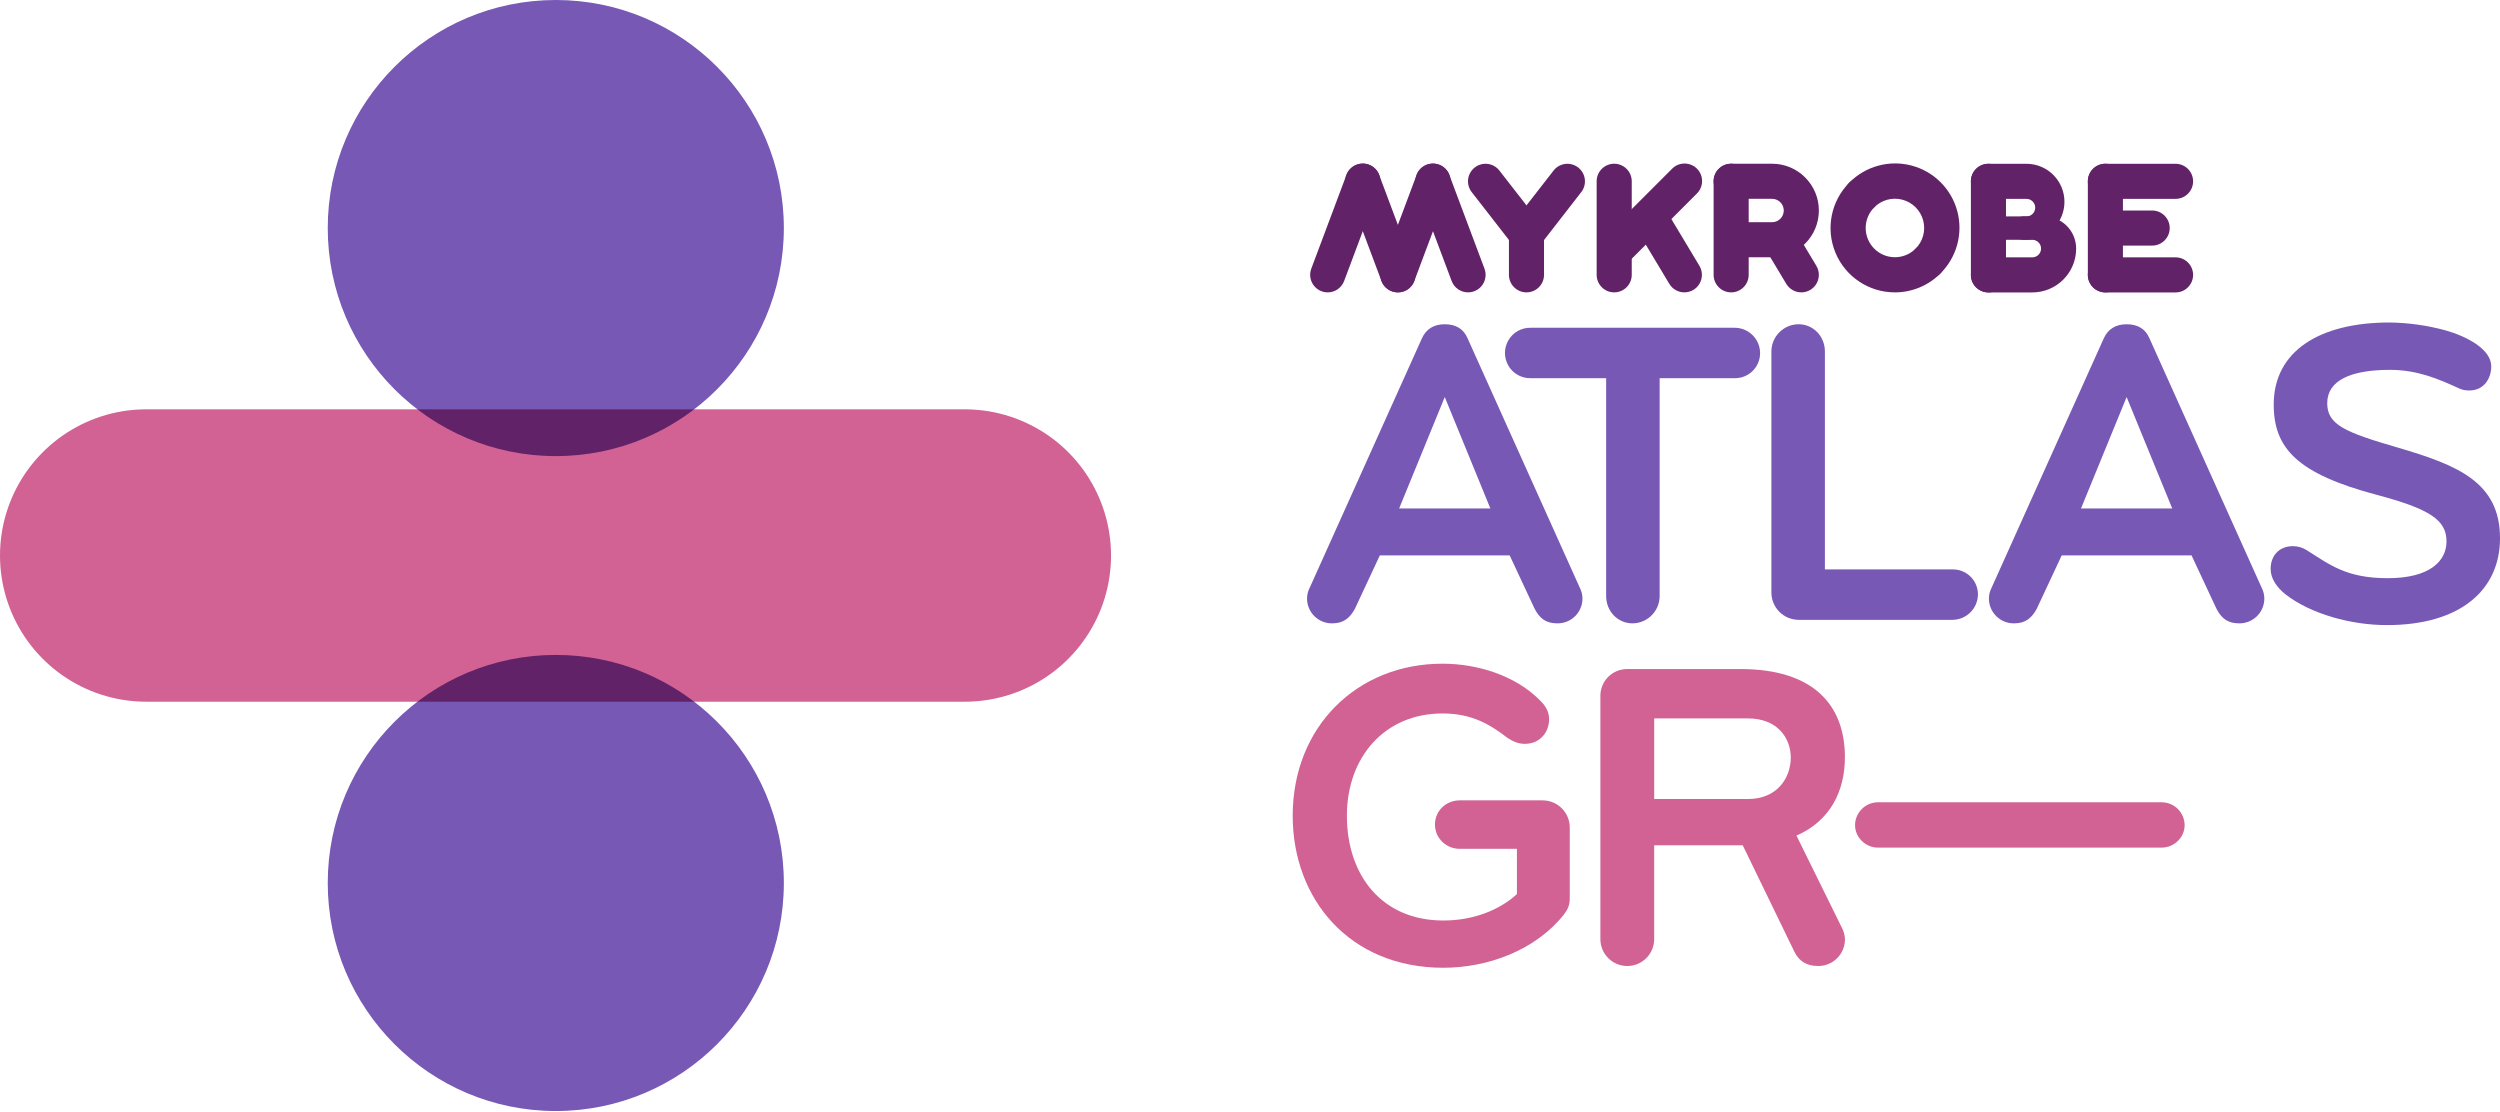
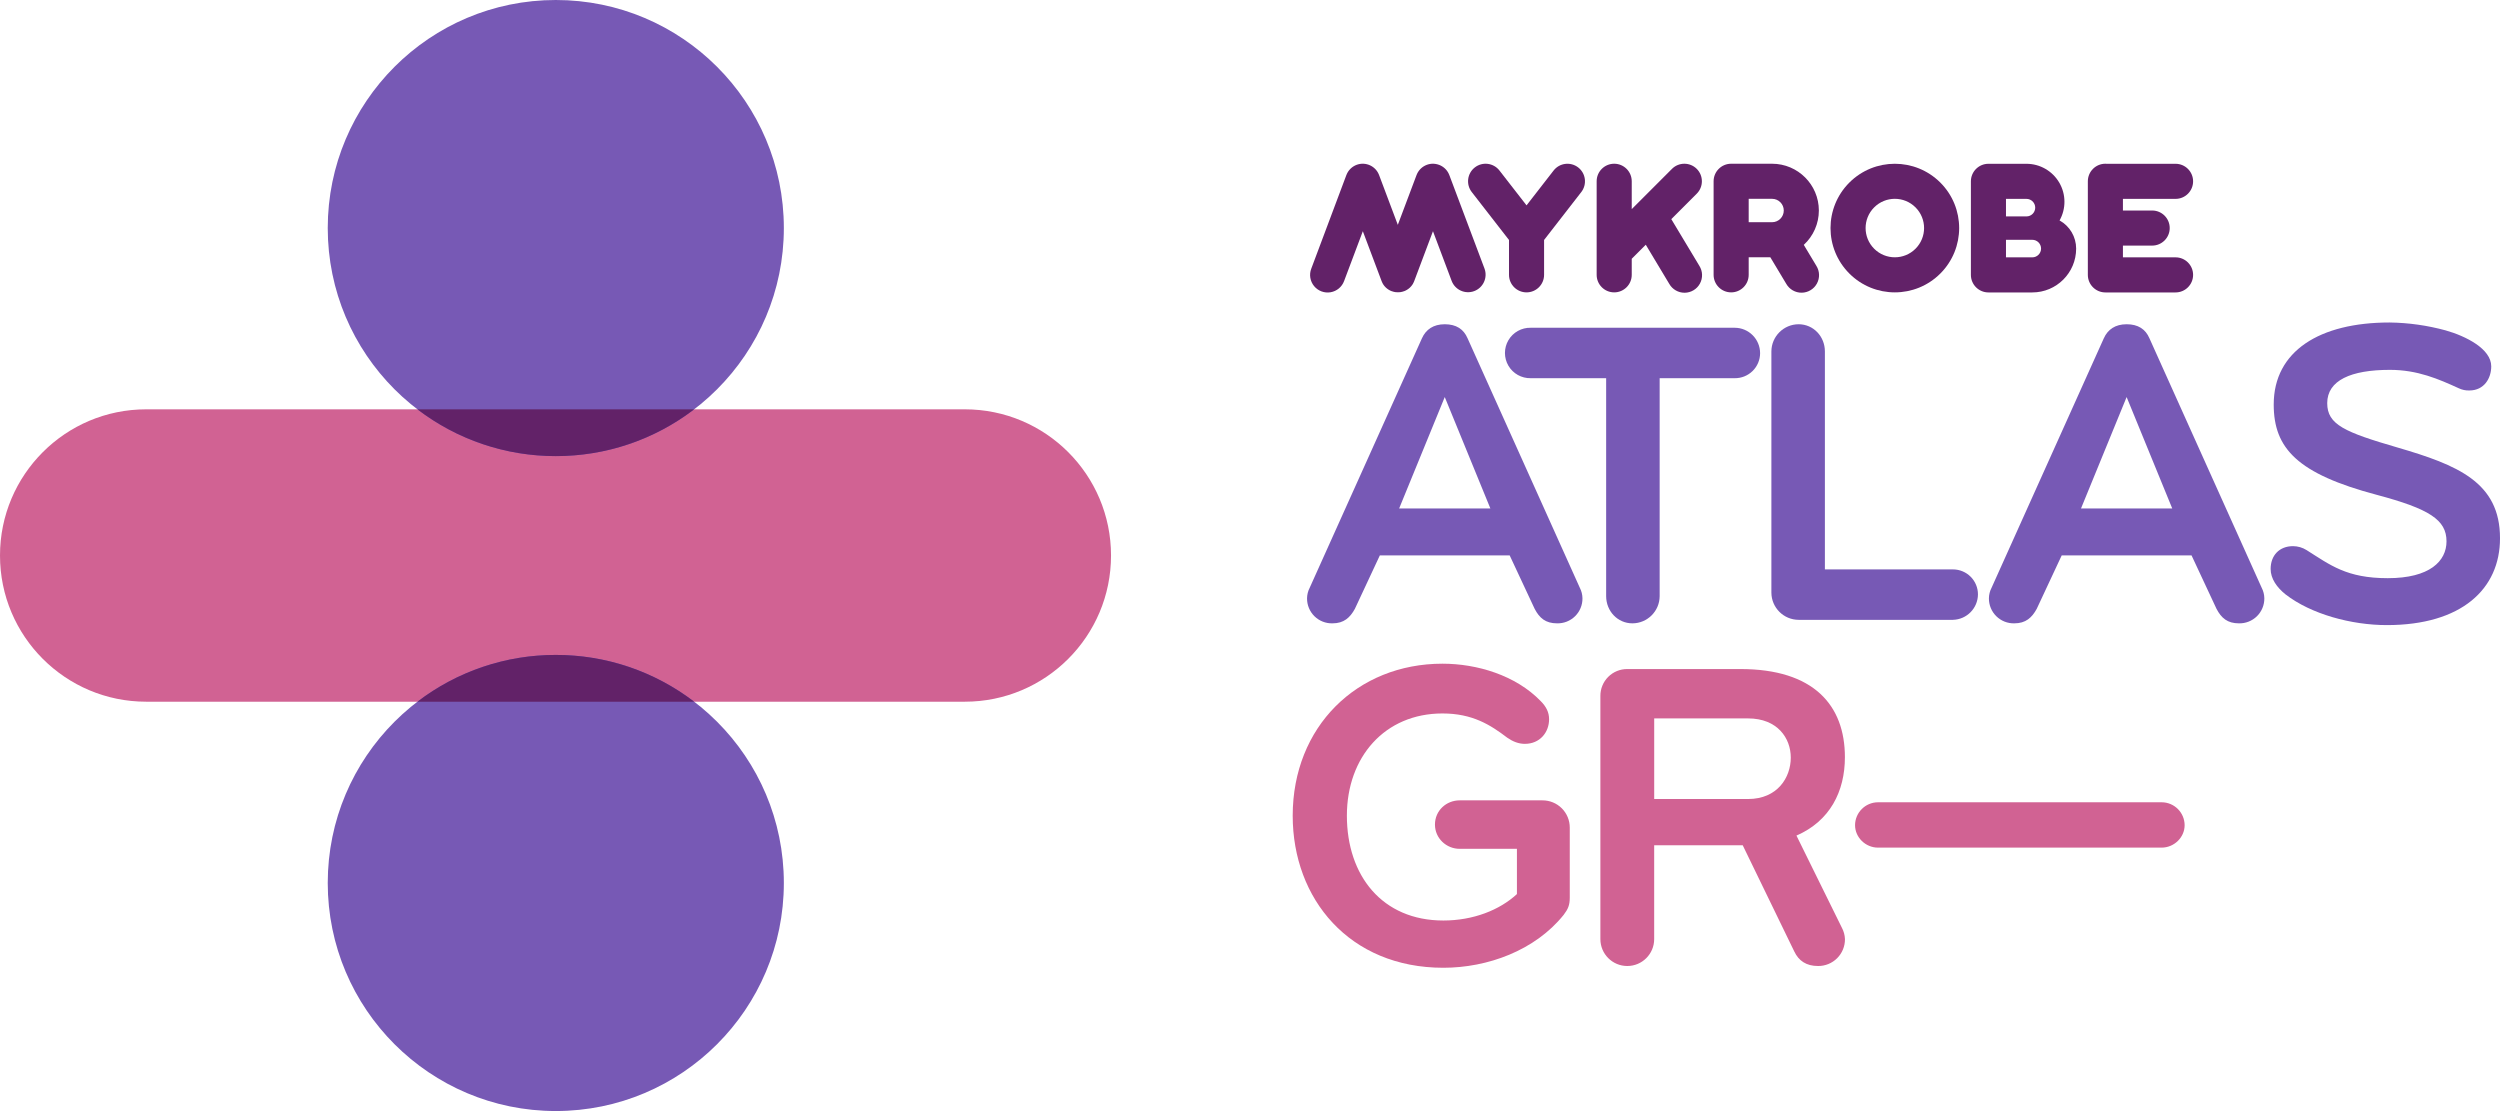
- <svg xmlns="http://www.w3.org/2000/svg" viewBox="0 0 2137.66 950">
+ <svg xmlns="http://www.w3.org/2000/svg" id="Layer_4" data-name="Layer 4" viewBox="0 0 2137.66 950">
  <defs>
-     <style>.a{isolation:isolate;}.b{fill:#622268;}.c,.f{fill:#7759b5;}.d{fill:#d16293;}.e{fill:none;stroke:#d16293;stroke-linecap:round;stroke-linejoin:round;stroke-width:250px;}.e,.f{mix-blend-mode:multiply;}</style>
+     <style>.cls-1{fill:#d16293;}.cls-2{fill:#7759b5;}.cls-3{fill:#622268;}</style>
  </defs>
-   <g class="a">
-     <path class="b" d="M1700.24,140.05a15,15,0,0,0-15,15v80a15,15,0,0,0,30,0v-80A15,15,0,0,0,1700.24,140.05Z" />
-     <path class="b" d="M1775.24,212.55a27.5,27.5,0,0,0-27.5-27.5h-37.5a10,10,0,0,0,0,20h27.5a7.5,7.5,0,0,1,0,15h-37.5a15,15,0,0,0,0,30h37.5a37.5,37.5,0,0,0,37.5-37.5" />
-     <path class="b" d="M1730.24,205.05a10,10,0,0,1,0-20h2.5a7.5,7.5,0,0,0,0-15h-32.5a15,15,0,0,1,0-30h32.5a32.5,32.5,0,0,1,0,65h-2.5" />
-     <path class="b" d="M1380.24,250a15,15,0,0,1-15-15V155a15,15,0,0,1,30,0v80A15,15,0,0,1,1380.24,250Z" />
-     <path class="b" d="M1135.23,250a15,15,0,0,1-14-20.27l30-80a15,15,0,1,1,28.09,10.53l-30,80A15,15,0,0,1,1135.23,250Z" />
-     <path class="b" d="M1255.24,250a15,15,0,0,1-14-9.74l-30-80a15,15,0,1,1,28.09-10.53l30,80a15,15,0,0,1-14,20.27Z" />
-     <path class="b" d="M1195.24,250a15,15,0,0,1-14-20.27l30-80a15,15,0,1,1,28.09,10.53l-30,80A15,15,0,0,1,1195.24,250Z" />
-     <path class="b" d="M1195.24,250a15,15,0,0,1-14-9.74l-30-80a15,15,0,1,1,28.09-10.53l30,80a15,15,0,0,1-14,20.27Z" />
-     <path class="b" d="M1305.24,250a15,15,0,0,1-15-15V200.05a15,15,0,0,1,3.15-9.2l35-45a15,15,0,1,1,23.69,18.41l-31.84,41V235A15,15,0,0,1,1305.24,250Z" />
-     <path class="b" d="M1384.63,225.66A15,15,0,0,1,1374,200.05l55.61-55.65a15,15,0,1,1,21.21,21.21l-55.6,55.65A15,15,0,0,1,1384.63,225.66Z" />
-     <path class="b" d="M1440.25,250a15,15,0,0,1-12.87-7.29l-24-40a15,15,0,1,1,25.72-15.43l24,40A15,15,0,0,1,1440.25,250Z" />
-     <path class="b" d="M1480.24,250a15,15,0,0,1-15-15V155a15,15,0,0,1,30,0v80A15,15,0,0,1,1480.24,250Z" />
-     <path class="b" d="M1620.21,250a55,55,0,0,1-38.89-93.87,15,15,0,0,1,21.21,21.22,25,25,0,0,0,35.36,35.35,15,15,0,0,1,21.21,21.21A54.8,54.8,0,0,1,1620.21,250Z" />
-     <path class="b" d="M1648.5,238.29a15,15,0,0,1-10.61-25.61,25,25,0,1,0-35.36-35.35,15,15,0,1,1-21.21-21.22,55,55,0,1,1,77.78,77.78A15,15,0,0,1,1648.5,238.29Z" />
-     <path class="b" d="M1860.24,170.05h-60a15,15,0,0,1,0-30h60a15,15,0,0,1,0,30Z" />
-     <path class="b" d="M1860.24,250.05h-60a15,15,0,0,1,0-30h60a15,15,0,0,1,0,30Z" />
-     <path class="b" d="M1800.24,250a15,15,0,0,1-15-15V155a15,15,0,0,1,30,0v80A15,15,0,0,1,1800.24,250Z" />
-     <path class="b" d="M1515.24,220h-20a15,15,0,0,1,0-30h20a10,10,0,0,0,0-20h-35a15,15,0,0,1,0-30h35a40,40,0,0,1,0,80Z" />
-     <path class="b" d="M1540.25,250a15,15,0,0,1-12.87-7.29L1513.75,220a15,15,0,1,1,25.72-15.43l13.63,22.72A15,15,0,0,1,1540.25,250Z" />
-     <path class="b" d="M1305.25,215.05a15,15,0,0,1-11.86-5.8l-35-45a15,15,0,0,1,23.69-18.41l35,45a15,15,0,0,1-11.83,24.2Z" />
-     <path class="b" d="M1840.24,210h-25a15,15,0,0,1,0-30h25a15,15,0,0,1,0,30Z" />
-     <path class="c" d="M1290.86,474.88h-111l-21.37,45.74c-4.13,7.5-9.38,12.38-19.13,12.38a21.2,21.2,0,0,1-21.75-21.38,20,20,0,0,1,2.25-9l96-213.37c3.38-7.5,9.75-12,19.5-12s16.13,4.13,19.5,12l96,213.37a20,20,0,0,1,2.25,9A21.2,21.2,0,0,1,1331.36,533c-9.75,0-15-4.5-19.12-12.38Zm-55.5-135.38-39,95.25h78Z" />
-     <path class="c" d="M1483.23,323.38h-64.12V509.75A23.37,23.37,0,0,1,1395.86,533c-12.75,0-22.5-10.5-22.5-23.25V323.38h-64.5a21.57,21.57,0,1,1,0-43.13h174.37A21.77,21.77,0,0,1,1505,302,21.45,21.45,0,0,1,1483.23,323.38Z" />
-     <path class="c" d="M1537.9,530a23.37,23.37,0,0,1-23.25-23.25V300.5a23.37,23.37,0,0,1,23.25-23.25c12.75,0,22.5,10.5,22.5,23.25V486.88h109.5a21.36,21.36,0,0,1,21.38,21.37A21.94,21.94,0,0,1,1669.9,530Z" />
-     <path class="c" d="M1873.9,474.88h-111l-21.38,45.74c-4.12,7.5-9.37,12.38-19.12,12.38a21.2,21.2,0,0,1-21.75-21.38,20,20,0,0,1,2.25-9l96-213.37c3.37-7.5,9.75-12,19.5-12s16.12,4.13,19.5,12l96,213.37a20,20,0,0,1,2.25,9A21.2,21.2,0,0,1,1914.4,533c-9.75,0-15-4.5-19.13-12.38ZM1818.4,339.5l-39,95.25h78Z" />
-     <path class="c" d="M2040.92,534.5c-30.38,0-64.88-9.38-86.63-26.25-7.5-6-12.75-13.5-12.75-21.75,0-11.62,7.5-19.5,19.13-19.5a21.89,21.89,0,0,1,11.62,3.38c20.25,12.74,34.13,24,69.38,24,36,0,50.25-14.63,50.25-31.5,0-18.38-14.63-27.76-59.63-39.76-67.87-18-88.12-39.74-88.12-77.24,0-45.76,39.37-70.13,99-70.13a191.78,191.78,0,0,1,48,6.75c17.25,4.88,39,15.75,39,30.75,0,10.13-6,20.63-18.75,20.63a19.45,19.45,0,0,1-9-1.88c-17.25-7.88-35.25-15.75-58.88-15.75-33.37,0-53.62,9-53.62,28.5,0,18.37,15,24.75,60,37.87,51.37,15,87.75,29.63,87.75,77.63C2137.67,503.75,2104.67,534.5,2040.92,534.5Z" />
-     <path class="d" d="M1337,782.3c-24.48,30.51-65.17,45.2-102.84,45.2-80.23,0-128.82-58.76-128.82-130,0-76.09,55-130,128.07-130,29.38,0,62.53,9.8,84,32,4.52,4.52,7.16,9.42,7.16,15.45,0,11.3-7.91,21.09-20.72,21.09-5.27,0-10.17-1.88-15.07-5.27-14.31-10.93-29.75-20.72-55.37-20.72-49.35,0-81.74,37.29-81.74,87.39,0,51.23,30.13,89.66,82.49,89.66,25.62,0,48.22-9,62.91-22.61V725.8h-49c-11.3,0-21.09-9-21.09-20.72,0-12.06,9.79-20.72,21.09-20.72h70.82a23.24,23.24,0,0,1,23.36,23.35v59.9C1342.25,774,1340.74,777.4,1337,782.3Z" />
-     <path class="d" d="M1577.56,803a22.81,22.81,0,0,1-23,23c-10.17,0-16.57-4.52-20.34-12.43l-44.07-90.79h-75.72V803a23,23,0,1,1-46,0V595.08a22.84,22.84,0,0,1,23-23h96.81c62.53,0,89.27,30.89,89.27,75.34,0,29.39-12.81,54.62-41.43,67.06l38.8,78.72A22.51,22.51,0,0,1,1577.56,803Zm-82.87-188.73h-80.24v68.94h80.24c25.24,0,36.54-18.46,36.54-35.41C1531.23,631.25,1519.93,614.29,1494.69,614.29Z" />
-     <path class="d" d="M1848.36,724.77H1605.77c-10.54,0-19.58-8.66-19.58-19.21A19.7,19.7,0,0,1,1605.77,686h242.59A19.7,19.7,0,0,1,1868,705.56C1868,716.11,1858.91,724.77,1848.36,724.77Z" />
-     <line class="e" x1="125" y1="475" x2="825" y2="475" />
-     <circle class="f" cx="475.24" cy="195" r="195" />
-     <circle class="f" cx="475.24" cy="755" r="195" />
-   </g>
+   <path class="cls-1" d="M825,600H125a125,125,0,0,1,0-250H825a125,125,0,0,1,0,250Z" />
+   <circle class="cls-2" cx="475.24" cy="195" r="195" />
+   <circle class="cls-2" cx="475.24" cy="755" r="195" />
+   <path class="cls-3" d="M1761.06,188.49a32.5,32.5,0,0,0-28.32-48.44h-32.5a15,15,0,0,0-15,15v80a15,15,0,0,0,15,15h37.5a37.5,37.5,0,0,0,37.5-37.5A27.5,27.5,0,0,0,1761.06,188.49Zm-28.32-18.44a7.5,7.5,0,0,1,0,15h-17.5v-15Zm5,50h-22.5v-15h22.5a7.5,7.5,0,0,1,0,15Z" />
+   <path class="cls-3" d="M1239.28,149.74c0-.15-.12-.28-.18-.42s-.21-.51-.33-.75-.21-.44-.33-.65-.23-.42-.35-.63-.28-.44-.42-.66-.25-.37-.39-.55-.32-.41-.48-.62l-.45-.52-.51-.53-.54-.52c-.17-.15-.34-.3-.52-.44s-.41-.34-.62-.49l-.54-.38-.67-.43-.61-.34-.67-.35-.72-.31-.45-.19a1.17,1.17,0,0,0-.2-.06c-.25-.1-.52-.17-.78-.25s-.43-.14-.64-.19l-.77-.16c-.23-.05-.45-.1-.68-.13s-.5-.06-.75-.08L1226,140c-.25,0-.49,0-.74,0s-.48,0-.72,0l-.73.07c-.25,0-.49,0-.73.08s-.46.08-.69.13l-.77.16-.63.18c-.27.08-.53.16-.8.26l-.19.06c-.15,0-.29.13-.43.19s-.5.2-.74.32-.44.22-.65.33l-.63.35-.65.42-.56.39-.61.48c-.18.15-.36.3-.53.46l-.53.5-.52.54-.44.52c-.17.2-.33.41-.49.62s-.26.36-.38.55-.29.43-.43.66l-.35.63c-.11.21-.22.42-.33.65s-.22.49-.32.75-.13.27-.19.42l-16,42.54-16-42.54c0-.15-.12-.28-.18-.42s-.21-.51-.33-.75a6.59,6.59,0,0,0-.33-.65c-.11-.21-.23-.42-.35-.63s-.28-.44-.42-.66-.25-.37-.39-.55-.32-.42-.48-.62l-.45-.52-.52-.54c-.17-.17-.34-.34-.52-.5l-.54-.46-.6-.48-.57-.39-.64-.42-.64-.35c-.21-.12-.42-.23-.64-.33l-.75-.33c-.15-.06-.28-.13-.43-.18l-.18-.06c-.27-.1-.55-.18-.83-.26l-.6-.18c-.27-.07-.54-.12-.81-.17l-.64-.12c-.26,0-.53-.06-.79-.08L1166,140c-.25,0-.5,0-.76,0s-.47,0-.7,0l-.74.07c-.24,0-.48,0-.72.08s-.46.08-.69.13l-.77.16-.63.18c-.27.08-.53.16-.79.26a1.17,1.17,0,0,0-.2.06l-.44.19-.73.31-.66.34-.62.35-.66.42-.55.39-.61.48-.53.45c-.18.17-.36.34-.53.52s-.35.35-.51.53-.31.35-.46.53l-.48.61-.39.55c-.14.22-.28.43-.41.66s-.24.42-.36.63l-.33.65c-.12.24-.22.49-.32.74s-.13.28-.19.43l-30,80a15,15,0,1,0,28.09,10.53l16-42.55,16,42.55c.09.23.19.45.29.68a3.05,3.05,0,0,0,.13.32c.19.42.4.82.62,1.21l0,.07c.21.36.44.72.68,1.06l.19.26q.3.42.63.81c.08.09.16.19.25.28.23.27.48.53.73.77l.21.21c.32.3.65.58,1,.85l.32.23c.25.19.5.37.77.54l.41.26c.28.17.58.34.87.49l.31.16a12.72,12.72,0,0,0,1.25.54l.08,0,.26.08c.28.1.57.2.86.28l.43.12c.26.07.53.13.8.18l.45.08q.42.08.84.12l.4,0q.6.06,1.2.06h0a12.1,12.1,0,0,0,1.21-.06l.4,0,.84-.11.44-.09.81-.18.43-.12c.29-.08.57-.18.86-.28l.25-.08.09,0c.42-.16.84-.34,1.25-.54l.3-.16c.3-.15.59-.32.88-.49l.41-.26c.26-.17.52-.35.77-.54l.32-.23c.34-.27.67-.55,1-.85l.2-.21c.26-.25.5-.5.74-.77l.24-.28c.22-.26.43-.53.64-.81l.19-.26c.24-.34.47-.69.68-1.06l0-.07c.22-.39.43-.79.62-1.21.05-.1.09-.22.14-.32s.2-.45.28-.68l16-42.55,16,42.55a15,15,0,0,0,28.09-10.53Z" />
+   <path class="cls-3" d="M1349.44,143.16a15,15,0,0,0-21,2.64l-23.15,29.8-23.16-29.8a15,15,0,0,0-23.69,18.41l31.85,41V235a15,15,0,0,0,30,0V205.19l31.84-41A15,15,0,0,0,1349.44,143.16Z" />
+   <path class="cls-3" d="M1450.84,144.4a15,15,0,0,0-21.21,0l-34.39,34.42V155a15,15,0,0,0-30,0v80a15,15,0,0,0,30,0V221.26l12-12,20.11,33.5a15,15,0,1,0,25.72-15.43l-24-39.95,21.71-21.73A15,15,0,0,0,1450.84,144.4Z" />
+   <path class="cls-3" d="M1581.32,156.11a55,55,0,1,0,77.78,0A55.07,55.07,0,0,0,1581.32,156.11Zm21.21,56.57a25,25,0,1,1,35.36,0A25,25,0,0,1,1602.53,212.68Z" />
+   <path class="cls-3" d="M1860.24,220.05h-45V210h25a15,15,0,0,0,0-30h-25v-9.95h45a15,15,0,0,0,0-30h-59.07c-.31,0-.62-.05-.93-.05a15,15,0,0,0-15,15v80.05a15,15,0,0,0,15,15h60a15,15,0,0,0,0-30Z" />
+   <path class="cls-3" d="M1555.24,180a40.05,40.05,0,0,0-40-40h-35a15,15,0,0,0-15,15v80a15,15,0,0,0,30,0V220h18.51l13.63,22.72a15,15,0,1,0,25.72-15.43l-10.75-17.91A39.91,39.91,0,0,0,1555.24,180Zm-60-10h20a10,10,0,0,1,0,20h-20Z" />
+   <path class="cls-2" d="M1290.86,474.88h-111l-21.37,45.74c-4.13,7.5-9.38,12.38-19.13,12.38a21.2,21.2,0,0,1-21.75-21.38,20,20,0,0,1,2.25-9l96-213.37c3.38-7.5,9.75-12,19.5-12s16.13,4.13,19.5,12l96,213.37a20,20,0,0,1,2.25,9A21.2,21.2,0,0,1,1331.36,533c-9.75,0-15-4.5-19.12-12.38Zm-55.5-135.38-39,95.25h78Z" />
+   <path class="cls-2" d="M1483.23,323.38h-64.12V509.75A23.37,23.37,0,0,1,1395.86,533c-12.75,0-22.5-10.5-22.5-23.25V323.38h-64.5a21.57,21.57,0,1,1,0-43.13h174.37A21.77,21.77,0,0,1,1505,302,21.45,21.45,0,0,1,1483.23,323.38Z" />
+   <path class="cls-2" d="M1537.9,530a23.37,23.37,0,0,1-23.25-23.25V300.5a23.37,23.37,0,0,1,23.25-23.25c12.75,0,22.5,10.5,22.5,23.25V486.88h109.5a21.36,21.36,0,0,1,21.38,21.37A21.94,21.94,0,0,1,1669.9,530Z" />
+   <path class="cls-2" d="M1873.9,474.88h-111l-21.38,45.74c-4.12,7.5-9.37,12.38-19.12,12.38a21.2,21.2,0,0,1-21.75-21.38,20,20,0,0,1,2.25-9l96-213.37c3.37-7.5,9.75-12,19.5-12s16.12,4.13,19.5,12l96,213.37a20,20,0,0,1,2.25,9A21.2,21.2,0,0,1,1914.4,533c-9.75,0-15-4.5-19.13-12.38ZM1818.4,339.5l-39,95.25h78Z" />
+   <path class="cls-2" d="M2040.92,534.5c-30.38,0-64.88-9.38-86.63-26.25-7.5-6-12.75-13.5-12.75-21.75,0-11.62,7.5-19.5,19.13-19.5a21.89,21.89,0,0,1,11.62,3.38c20.25,12.74,34.13,24,69.38,24,36,0,50.25-14.63,50.25-31.5,0-18.38-14.63-27.76-59.63-39.76-67.87-18-88.12-39.74-88.12-77.24,0-45.76,39.37-70.13,99-70.13a191.78,191.78,0,0,1,48,6.75c17.25,4.88,39,15.75,39,30.75,0,10.13-6,20.63-18.75,20.63a19.45,19.45,0,0,1-9-1.88c-17.25-7.88-35.25-15.75-58.88-15.75-33.37,0-53.62,9-53.62,28.5,0,18.37,15,24.75,60,37.87,51.37,15,87.75,29.63,87.75,77.63C2137.67,503.75,2104.67,534.5,2040.92,534.5Z" />
+   <path class="cls-1" d="M1337,782.3c-24.48,30.51-65.17,45.2-102.84,45.2-80.23,0-128.82-58.76-128.82-130,0-76.09,55-130,128.07-130,29.38,0,62.53,9.8,84,32,4.52,4.52,7.16,9.42,7.16,15.45,0,11.3-7.91,21.09-20.72,21.09-5.27,0-10.17-1.88-15.07-5.27-14.31-10.93-29.75-20.72-55.37-20.72-49.35,0-81.74,37.29-81.74,87.39,0,51.23,30.13,89.66,82.49,89.66,25.62,0,48.22-9,62.91-22.61V725.8h-49c-11.3,0-21.09-9-21.09-20.72,0-12.06,9.79-20.72,21.09-20.72h70.82a23.24,23.24,0,0,1,23.36,23.35v59.9C1342.25,774,1340.74,777.4,1337,782.3Z" />
+   <path class="cls-1" d="M1577.56,803a22.81,22.81,0,0,1-23,23c-10.17,0-16.57-4.52-20.34-12.43l-44.07-90.79h-75.72V803a23,23,0,1,1-46,0V595.08a22.84,22.84,0,0,1,23-23h96.81c62.53,0,89.27,30.89,89.27,75.34,0,29.39-12.81,54.62-41.43,67.06l38.8,78.72A22.51,22.51,0,0,1,1577.56,803Zm-82.87-188.73h-80.24v68.94h80.24c25.24,0,36.54-18.46,36.54-35.41C1531.23,631.25,1519.93,614.29,1494.69,614.29Z" />
+   <path class="cls-1" d="M1848.36,724.77H1605.77c-10.54,0-19.58-8.66-19.58-19.21A19.7,19.7,0,0,1,1605.77,686h242.59A19.7,19.7,0,0,1,1868,705.56C1868,716.11,1858.91,724.77,1848.36,724.77Z" />
+   <path class="cls-3" d="M475.24,390a194.09,194.09,0,0,0,118.31-40H356.92A194.12,194.12,0,0,0,475.24,390Z" />
+   <path class="cls-3" d="M475.24,560a194.12,194.12,0,0,0-118.32,40H593.55A194.09,194.09,0,0,0,475.24,560Z" />
</svg>
